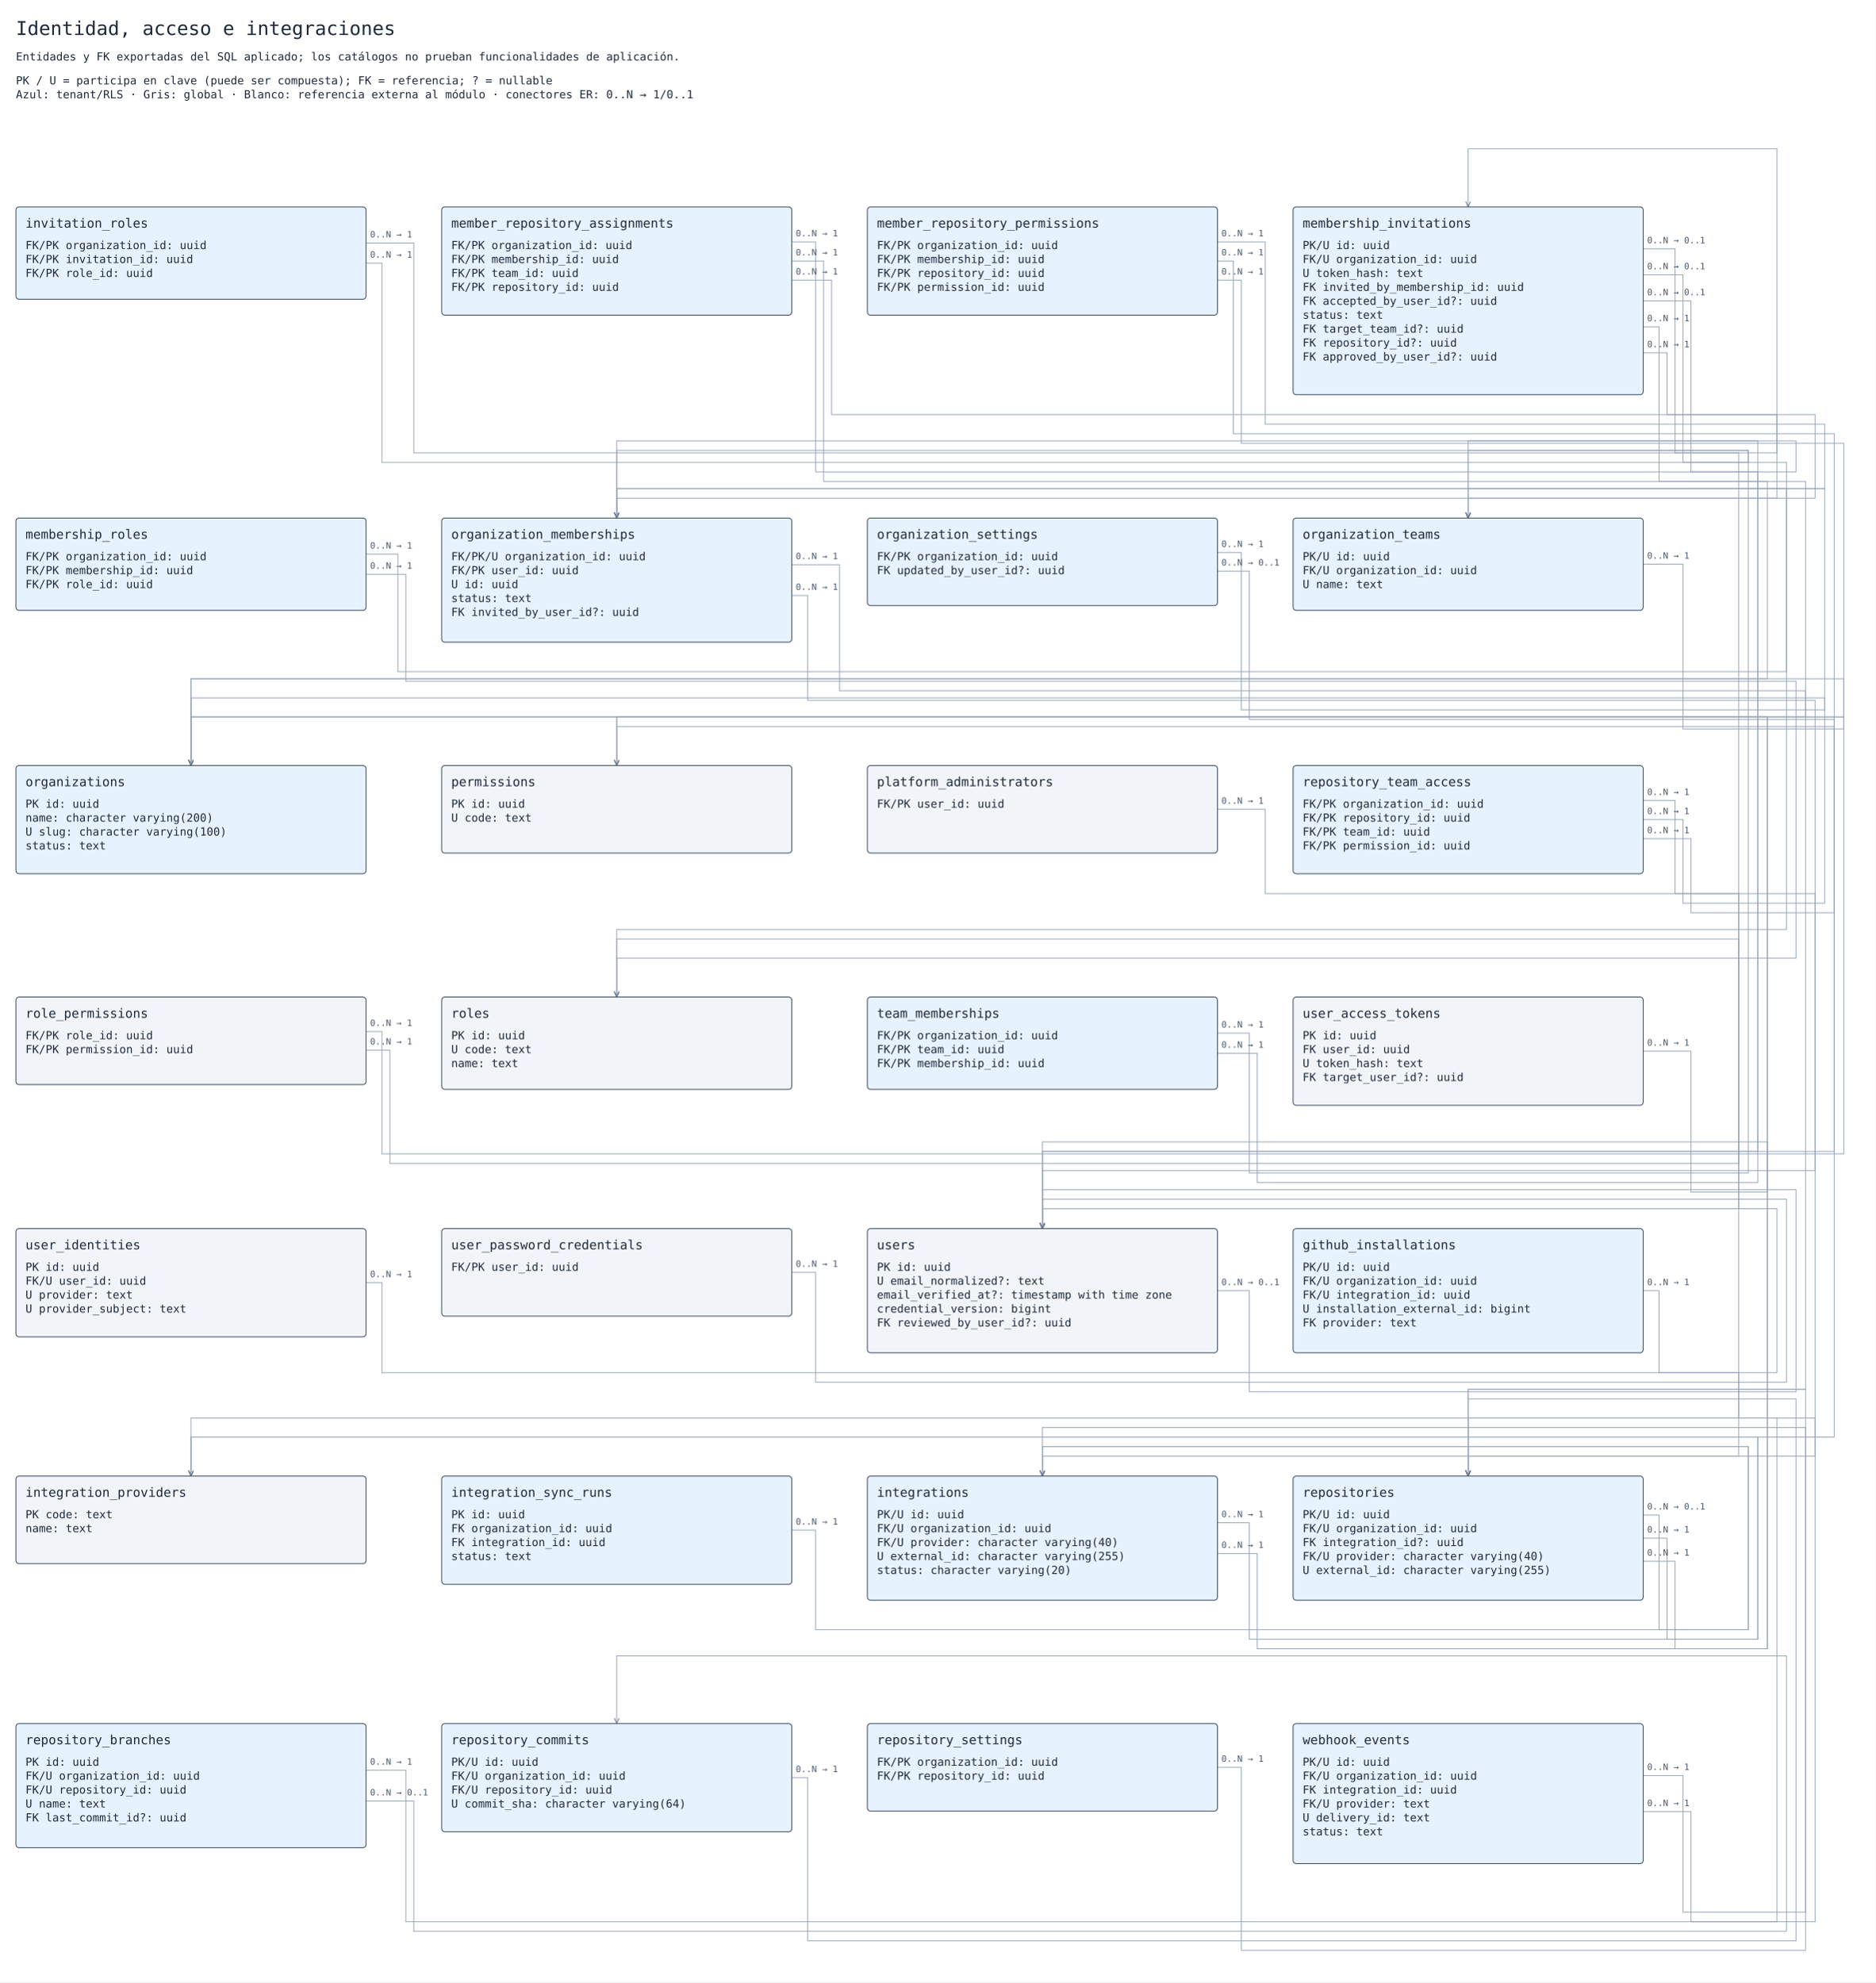
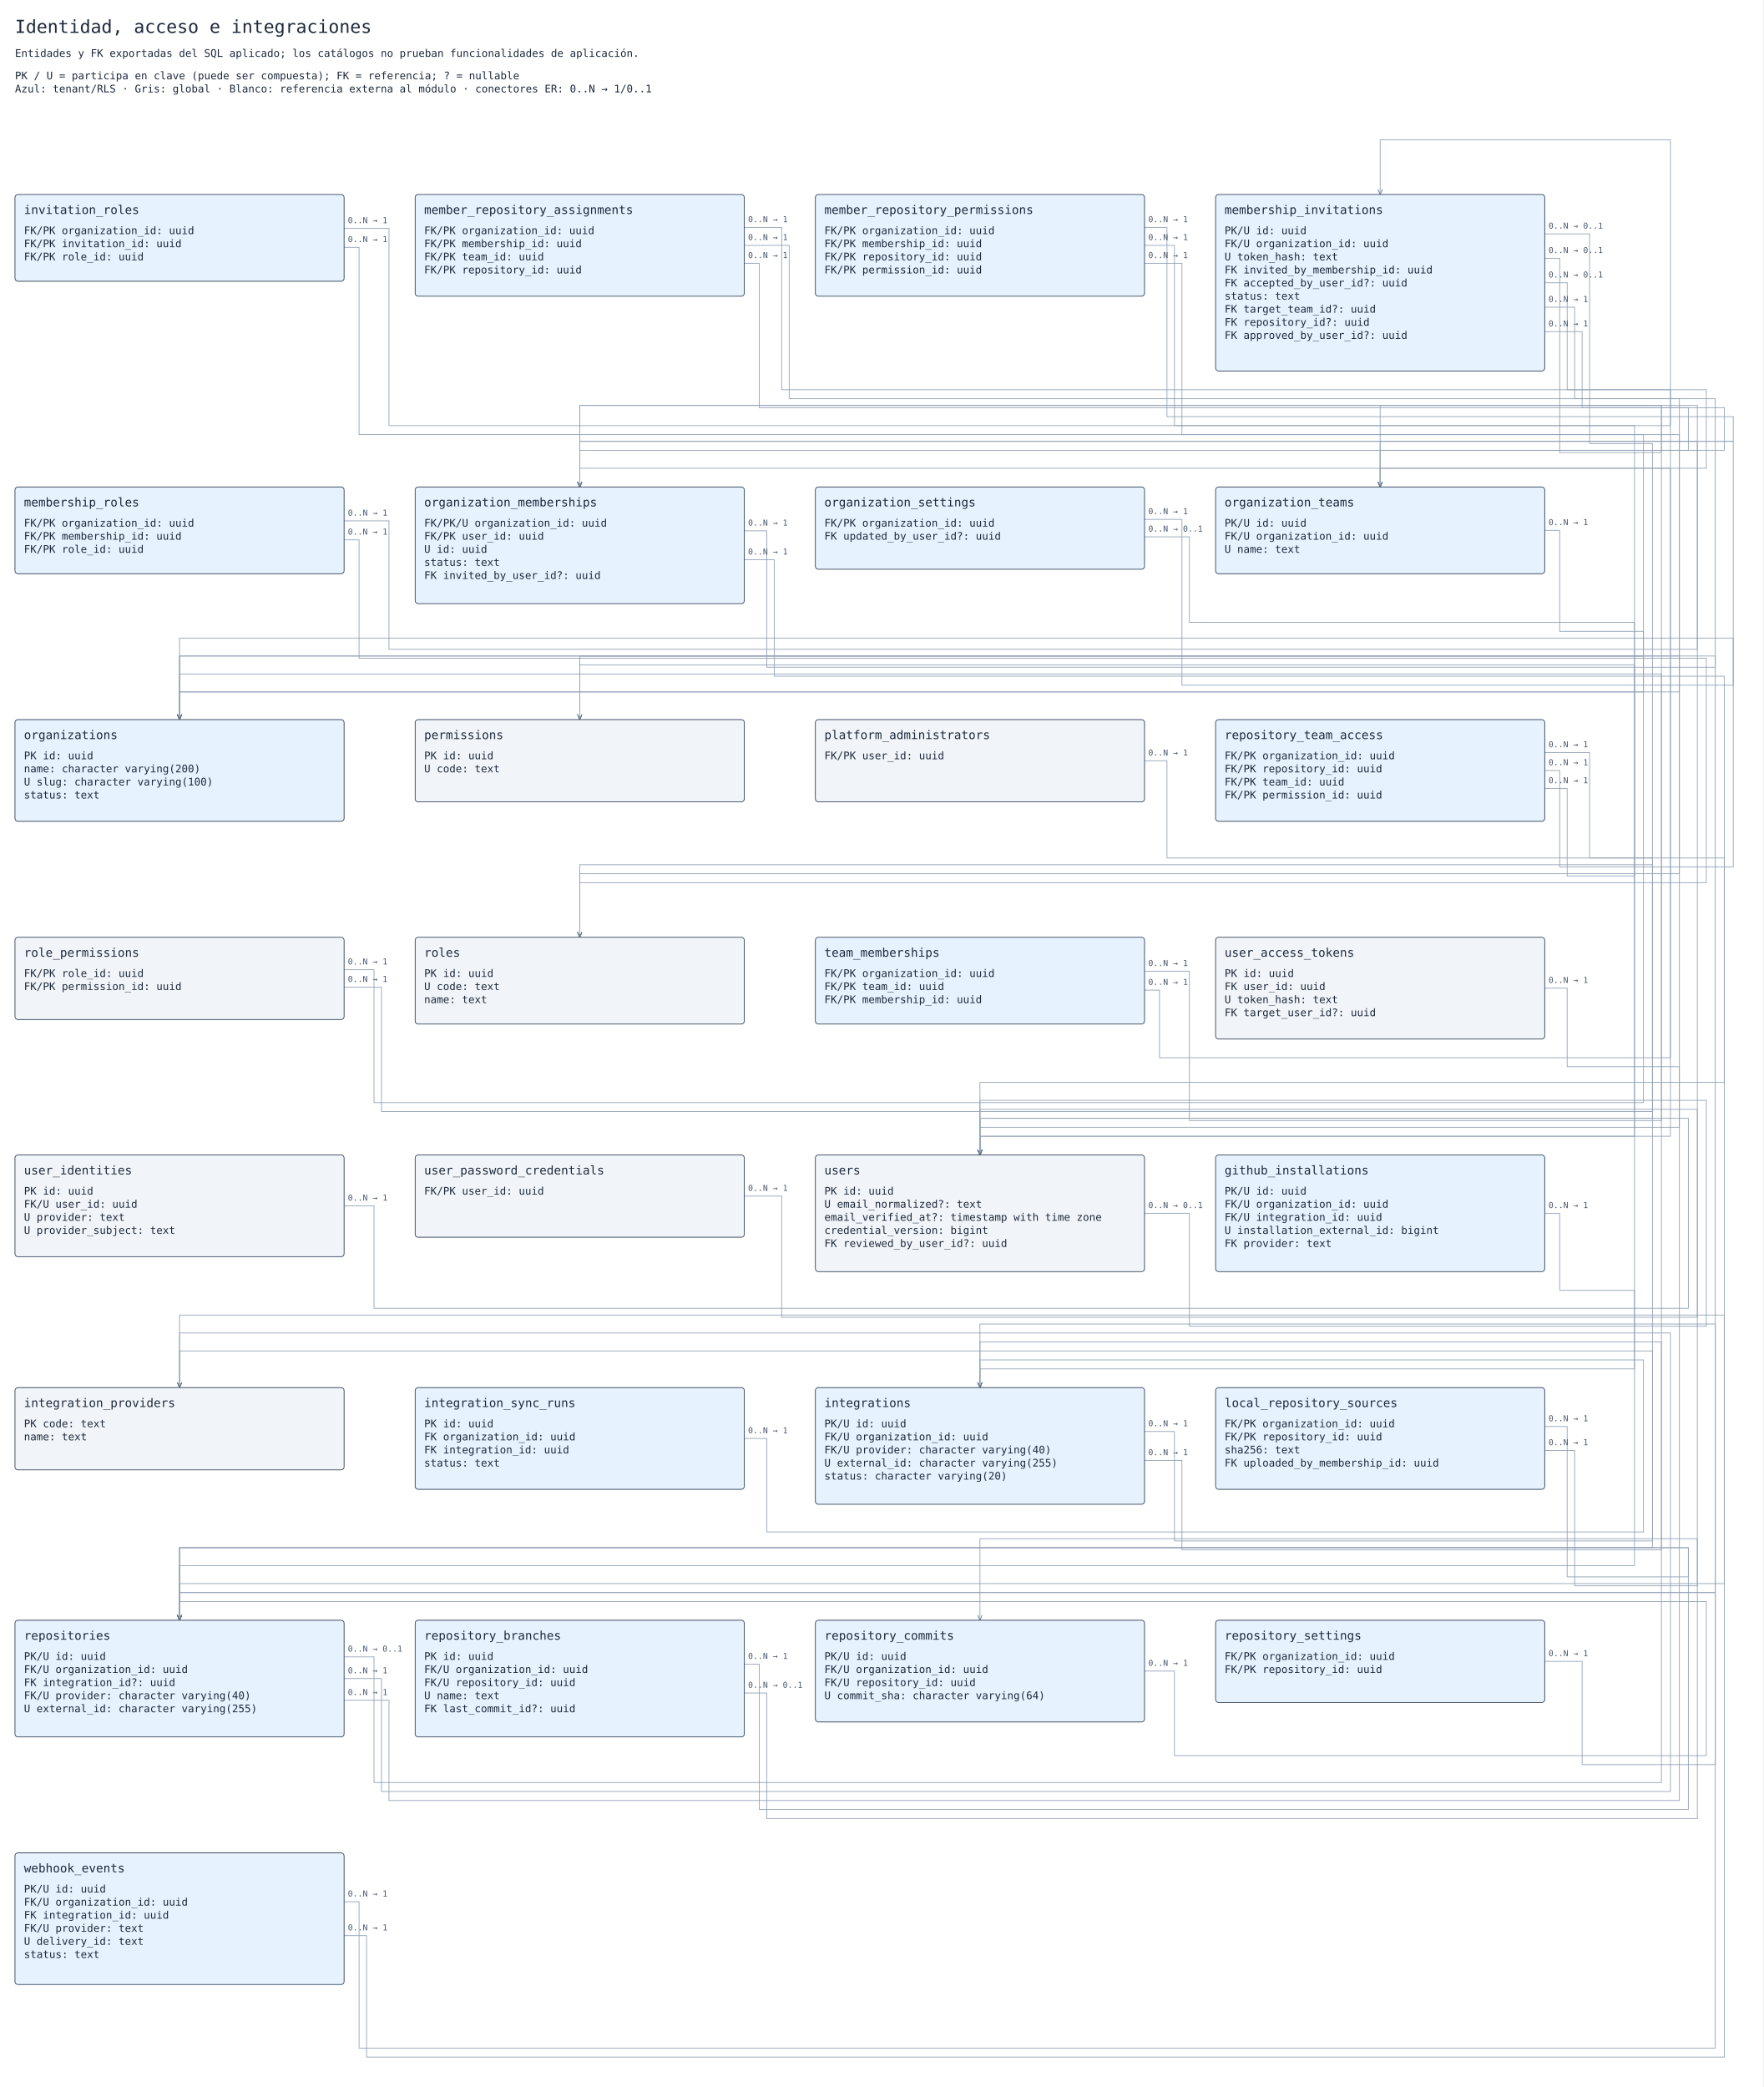
- <svg xmlns="http://www.w3.org/2000/svg" width="2357" height="2491" viewBox="-20 -20 2357 2491">
+ <svg xmlns="http://www.w3.org/2000/svg" width="2357" height="2790" viewBox="-20 -20 2357 2790">
  <rect x="-20" y="-20" width="100%" height="100%" fill="white" />
  <defs>
    <marker id="arrow" markerWidth="8" markerHeight="8" refX="7" refY="3" orient="auto">
      <path d="M0,0 L7,3 L0,6" fill="none" stroke="#64748b" />
    </marker>
  </defs>
  <polyline points="2045,1602.0 2065,1602.0 2065,1705.0 2165,1705.0 2165,1810.0 1290.0,1810.0 1290.0,1835.0" fill="none" stroke="#94a3b8" stroke-width="1" marker-end="url(#arrow)" />
  <polyline points="975,1903.0 1005,1903.0 1005,2028.0 2177,2028.0 2177,1798.0 1290.0,1798.0 1290.0,1835.0" fill="none" stroke="#94a3b8" stroke-width="1" marker-end="url(#arrow)" />
  <polyline points="1510,1893.667 1550,1893.667 1550,2040.0 2189,2040.0 2189,1786.0 220.0,1786.0 220.0,1835.0" fill="none" stroke="#94a3b8" stroke-width="1" marker-end="url(#arrow)" />
  <polyline points="1510,1932.333 1560,1932.333 1560,2052.0 2201,2052.0 2201,881.0 220.0,881.0 220.0,942.0" fill="none" stroke="#94a3b8" stroke-width="1" marker-end="url(#arrow)" />
  <polyline points="440,285.333 500,285.333 500,549.0 2213,549.0 2213,167.0 1825.0,167.0 1825.0,240.0" fill="none" stroke="#94a3b8" stroke-width="1" marker-end="url(#arrow)" />
  <polyline points="440,310.667 460,310.667 460,561.0 2225,561.0 2225,1148.0 755.0,1148.0 755.0,1233.0" fill="none" stroke="#94a3b8" stroke-width="1" marker-end="url(#arrow)" />
-   <polyline points="975,284.0 1005,284.0 1005,573.0 2237,573.0 2237,534.0 755.0,534.0 755.0,631.0" fill="none" stroke="#94a3b8" stroke-width="1" marker-end="url(#arrow)" />
-   <polyline points="975,308.0 1015,308.0 1015,585.0 2249,585.0 2249,1726.0 1825.0,1726.0 1825.0,1835.0" fill="none" stroke="#94a3b8" stroke-width="1" marker-end="url(#arrow)" />
-   <polyline points="975,332.0 1025,332.0 1025,501.0 2261,501.0 2261,606.0 1825.0,606.0 1825.0,631.0" fill="none" stroke="#94a3b8" stroke-width="1" marker-end="url(#arrow)" />
-   <polyline points="1510,284.0 1570,284.0 1570,513.0 2273,513.0 2273,594.0 755.0,594.0 755.0,631.0" fill="none" stroke="#94a3b8" stroke-width="1" marker-end="url(#arrow)" />
-   <polyline points="1510,308.0 1530,308.0 1530,525.0 2285,525.0 2285,1786.0 1825.0,1786.0 1825.0,1835.0" fill="none" stroke="#94a3b8" stroke-width="1" marker-end="url(#arrow)" />
-   <polyline points="1510,332.0 1540,332.0 1540,537.0 2297,537.0 2297,881.0 755.0,881.0 755.0,942.0" fill="none" stroke="#94a3b8" stroke-width="1" marker-end="url(#arrow)" />
-   <polyline points="2045,292.667 2085,292.667 2085,549.0 2165,549.0 2165,1762.0 1825.0,1762.0 1825.0,1835.0" fill="none" stroke="#94a3b8" stroke-width="1" marker-end="url(#arrow)" />
-   <polyline points="2045,325.333 2095,325.333 2095,561.0 2177,561.0 2177,546.0 1825.0,546.0 1825.0,631.0" fill="none" stroke="#94a3b8" stroke-width="1" marker-end="url(#arrow)" />
-   <polyline points="2045,358.0 2105,358.0 2105,573.0 2189,573.0 2189,1427.0 1290.0,1427.0 1290.0,1524.0" fill="none" stroke="#94a3b8" stroke-width="1" marker-end="url(#arrow)" />
-   <polyline points="2045,390.667 2065,390.667 2065,585.0 2201,585.0 2201,833.0 220.0,833.0 220.0,942.0" fill="none" stroke="#94a3b8" stroke-width="1" marker-end="url(#arrow)" />
-   <polyline points="2045,423.333 2075,423.333 2075,501.0 2213,501.0 2213,606.0 755.0,606.0 755.0,631.0" fill="none" stroke="#94a3b8" stroke-width="1" marker-end="url(#arrow)" />
-   <polyline points="440,676.333 480,676.333 480,824.0 2225,824.0 2225,594.0 755.0,594.0 755.0,631.0" fill="none" stroke="#94a3b8" stroke-width="1" marker-end="url(#arrow)" />
-   <polyline points="440,701.667 490,701.667 490,836.0 2237,836.0 2237,1184.0 755.0,1184.0 755.0,1233.0" fill="none" stroke="#94a3b8" stroke-width="1" marker-end="url(#arrow)" />
-   <polyline points="975,689.667 1035,689.667 1035,848.0 2249,848.0 2249,881.0 220.0,881.0 220.0,942.0" fill="none" stroke="#94a3b8" stroke-width="1" marker-end="url(#arrow)" />
-   <polyline points="975,728.333 995,728.333 995,860.0 2261,860.0 2261,1451.0 1290.0,1451.0 1290.0,1524.0" fill="none" stroke="#94a3b8" stroke-width="1" marker-end="url(#arrow)" />
-   <polyline points="1510,674.333 1540,674.333 1540,872.0 2273,872.0 2273,857.0 220.0,857.0 220.0,942.0" fill="none" stroke="#94a3b8" stroke-width="1" marker-end="url(#arrow)" />
-   <polyline points="1510,697.667 1550,697.667 1550,884.0 2285,884.0 2285,1427.0 1290.0,1427.0 1290.0,1524.0" fill="none" stroke="#94a3b8" stroke-width="1" marker-end="url(#arrow)" />
-   <polyline points="2045,689.0 2095,689.0 2095,896.0 2297,896.0 2297,833.0 220.0,833.0 220.0,942.0" fill="none" stroke="#94a3b8" stroke-width="1" marker-end="url(#arrow)" />
-   <polyline points="1510,997.0 1570,997.0 1570,1103.0 2165,1103.0 2165,1499.0 1290.0,1499.0 1290.0,1524.0" fill="none" stroke="#94a3b8" stroke-width="1" marker-end="url(#arrow)" />
-   <polyline points="2045,1884.0 2065,1884.0 2065,2028.0 2177,2028.0 2177,1798.0 1290.0,1798.0 1290.0,1835.0" fill="none" stroke="#94a3b8" stroke-width="1" marker-end="url(#arrow)" />
-   <polyline points="2045,1913.0 2075,1913.0 2075,2040.0 2189,2040.0 2189,1786.0 220.0,1786.0 220.0,1835.0" fill="none" stroke="#94a3b8" stroke-width="1" marker-end="url(#arrow)" />
-   <polyline points="2045,1942.0 2085,1942.0 2085,2052.0 2201,2052.0 2201,881.0 220.0,881.0 220.0,942.0" fill="none" stroke="#94a3b8" stroke-width="1" marker-end="url(#arrow)" />
-   <polyline points="440,2204.667 490,2204.667 490,2395.0 2213,2395.0 2213,1762.0 1825.0,1762.0 1825.0,1835.0" fill="none" stroke="#94a3b8" stroke-width="1" marker-end="url(#arrow)" />
-   <polyline points="440,2243.333 500,2243.333 500,2407.0 2225,2407.0 2225,2061.0 755.0,2061.0 755.0,2146.0" fill="none" stroke="#94a3b8" stroke-width="1" marker-end="url(#arrow)" />
-   <polyline points="975,2214.0 995,2214.0 995,2419.0 2237,2419.0 2237,1738.0 1825.0,1738.0 1825.0,1835.0" fill="none" stroke="#94a3b8" stroke-width="1" marker-end="url(#arrow)" />
-   <polyline points="1510,2201.0 1540,2201.0 1540,2431.0 2249,2431.0 2249,1726.0 1825.0,1726.0 1825.0,1835.0" fill="none" stroke="#94a3b8" stroke-width="1" marker-end="url(#arrow)" />
-   <polyline points="2045,986.0 2085,986.0 2085,1103.0 2261,1103.0 2261,1810.0 1825.0,1810.0 1825.0,1835.0" fill="none" stroke="#94a3b8" stroke-width="1" marker-end="url(#arrow)" />
-   <polyline points="2045,1010.0 2095,1010.0 2095,1115.0 2273,1115.0 2273,594.0 1825.0,594.0 1825.0,631.0" fill="none" stroke="#94a3b8" stroke-width="1" marker-end="url(#arrow)" />
-   <polyline points="2045,1034.0 2105,1034.0 2105,1127.0 2285,1127.0 2285,893.0 755.0,893.0 755.0,942.0" fill="none" stroke="#94a3b8" stroke-width="1" marker-end="url(#arrow)" />
-   <polyline points="440,1276.333 460,1276.333 460,1430.0 2297,1430.0 2297,881.0 755.0,881.0 755.0,942.0" fill="none" stroke="#94a3b8" stroke-width="1" marker-end="url(#arrow)" />
-   <polyline points="440,1299.667 470,1299.667 470,1442.0 2165,1442.0 2165,1160.0 755.0,1160.0 755.0,1233.0" fill="none" stroke="#94a3b8" stroke-width="1" marker-end="url(#arrow)" />
-   <polyline points="1510,1278.333 1550,1278.333 1550,1454.0 2177,1454.0 2177,546.0 755.0,546.0 755.0,631.0" fill="none" stroke="#94a3b8" stroke-width="1" marker-end="url(#arrow)" />
-   <polyline points="1510,1303.667 1560,1303.667 1560,1466.0 2189,1466.0 2189,534.0 1825.0,534.0 1825.0,631.0" fill="none" stroke="#94a3b8" stroke-width="1" marker-end="url(#arrow)" />
-   <polyline points="2045,1301.0 2105,1301.0 2105,1478.0 2201,1478.0 2201,1415.0 1290.0,1415.0 1290.0,1524.0" fill="none" stroke="#94a3b8" stroke-width="1" marker-end="url(#arrow)" />
-   <polyline points="440,1592.0 460,1592.0 460,1705.0 2213,1705.0 2213,1499.0 1290.0,1499.0 1290.0,1524.0" fill="none" stroke="#94a3b8" stroke-width="1" marker-end="url(#arrow)" />
-   <polyline points="975,1579.0 1005,1579.0 1005,1717.0 2225,1717.0 2225,1487.0 1290.0,1487.0 1290.0,1524.0" fill="none" stroke="#94a3b8" stroke-width="1" marker-end="url(#arrow)" />
-   <polyline points="1510,1602.0 1550,1602.0 1550,1729.0 2237,1729.0 2237,1475.0 1290.0,1475.0 1290.0,1524.0" fill="none" stroke="#94a3b8" stroke-width="1" marker-end="url(#arrow)" />
-   <polyline points="2045,2211.333 2095,2211.333 2095,2383.0 2249,2383.0 2249,1774.0 1290.0,1774.0 1290.0,1835.0" fill="none" stroke="#94a3b8" stroke-width="1" marker-end="url(#arrow)" />
-   <polyline points="2045,2256.667 2105,2256.667 2105,2395.0 2261,2395.0 2261,1762.0 220.0,1762.0 220.0,1835.0" fill="none" stroke="#94a3b8" stroke-width="1" marker-end="url(#arrow)" />
+   <polyline points="2045,1887.0 2075,1887.0 2075,2088.0 2237,2088.0 2237,2049.0 220.0,2049.0 220.0,2146.0" fill="none" stroke="#94a3b8" stroke-width="1" marker-end="url(#arrow)" />
+   <polyline points="2045,1919.0 2085,1919.0 2085,2100.0 2249,2100.0 2249,522.0 755.0,522.0 755.0,631.0" fill="none" stroke="#94a3b8" stroke-width="1" marker-end="url(#arrow)" />
+   <polyline points="975,284.0 1025,284.0 1025,501.0 2261,501.0 2261,606.0 755.0,606.0 755.0,631.0" fill="none" stroke="#94a3b8" stroke-width="1" marker-end="url(#arrow)" />
+   <polyline points="975,308.0 1035,308.0 1035,513.0 2273,513.0 2273,2109.0 220.0,2109.0 220.0,2146.0" fill="none" stroke="#94a3b8" stroke-width="1" marker-end="url(#arrow)" />
+   <polyline points="975,332.0 995,332.0 995,525.0 2285,525.0 2285,582.0 1825.0,582.0 1825.0,631.0" fill="none" stroke="#94a3b8" stroke-width="1" marker-end="url(#arrow)" />
+   <polyline points="1510,284.0 1540,284.0 1540,537.0 2297,537.0 2297,570.0 755.0,570.0 755.0,631.0" fill="none" stroke="#94a3b8" stroke-width="1" marker-end="url(#arrow)" />
+   <polyline points="1510,308.0 1550,308.0 1550,549.0 2165,549.0 2165,2073.0 220.0,2073.0 220.0,2146.0" fill="none" stroke="#94a3b8" stroke-width="1" marker-end="url(#arrow)" />
+   <polyline points="1510,332.0 1560,332.0 1560,561.0 2177,561.0 2177,857.0 755.0,857.0 755.0,942.0" fill="none" stroke="#94a3b8" stroke-width="1" marker-end="url(#arrow)" />
+   <polyline points="2045,292.667 2105,292.667 2105,573.0 2189,573.0 2189,2049.0 220.0,2049.0 220.0,2146.0" fill="none" stroke="#94a3b8" stroke-width="1" marker-end="url(#arrow)" />
+   <polyline points="2045,325.333 2065,325.333 2065,585.0 2201,585.0 2201,522.0 1825.0,522.0 1825.0,631.0" fill="none" stroke="#94a3b8" stroke-width="1" marker-end="url(#arrow)" />
+   <polyline points="2045,358.0 2075,358.0 2075,501.0 2213,501.0 2213,1499.0 1290.0,1499.0 1290.0,1524.0" fill="none" stroke="#94a3b8" stroke-width="1" marker-end="url(#arrow)" />
+   <polyline points="2045,390.667 2085,390.667 2085,513.0 2225,513.0 2225,905.0 220.0,905.0 220.0,942.0" fill="none" stroke="#94a3b8" stroke-width="1" marker-end="url(#arrow)" />
+   <polyline points="2045,423.333 2095,423.333 2095,525.0 2237,525.0 2237,582.0 755.0,582.0 755.0,631.0" fill="none" stroke="#94a3b8" stroke-width="1" marker-end="url(#arrow)" />
+   <polyline points="440,676.333 500,676.333 500,848.0 2249,848.0 2249,570.0 755.0,570.0 755.0,631.0" fill="none" stroke="#94a3b8" stroke-width="1" marker-end="url(#arrow)" />
+   <polyline points="440,701.667 460,701.667 460,860.0 2261,860.0 2261,1160.0 755.0,1160.0 755.0,1233.0" fill="none" stroke="#94a3b8" stroke-width="1" marker-end="url(#arrow)" />
+   <polyline points="975,689.667 1005,689.667 1005,872.0 2273,872.0 2273,857.0 220.0,857.0 220.0,942.0" fill="none" stroke="#94a3b8" stroke-width="1" marker-end="url(#arrow)" />
+   <polyline points="975,728.333 1015,728.333 1015,884.0 2285,884.0 2285,1427.0 1290.0,1427.0 1290.0,1524.0" fill="none" stroke="#94a3b8" stroke-width="1" marker-end="url(#arrow)" />
+   <polyline points="1510,674.333 1560,674.333 1560,896.0 2297,896.0 2297,833.0 220.0,833.0 220.0,942.0" fill="none" stroke="#94a3b8" stroke-width="1" marker-end="url(#arrow)" />
+   <polyline points="1510,697.667 1570,697.667 1570,812.0 2165,812.0 2165,1499.0 1290.0,1499.0 1290.0,1524.0" fill="none" stroke="#94a3b8" stroke-width="1" marker-end="url(#arrow)" />
+   <polyline points="2045,689.0 2065,689.0 2065,824.0 2177,824.0 2177,905.0 220.0,905.0 220.0,942.0" fill="none" stroke="#94a3b8" stroke-width="1" marker-end="url(#arrow)" />
+   <polyline points="1510,997.0 1540,997.0 1540,1127.0 2189,1127.0 2189,1475.0 1290.0,1475.0 1290.0,1524.0" fill="none" stroke="#94a3b8" stroke-width="1" marker-end="url(#arrow)" />
+   <polyline points="440,2195.0 480,2195.0 480,2363.0 2201,2363.0 2201,1774.0 1290.0,1774.0 1290.0,1835.0" fill="none" stroke="#94a3b8" stroke-width="1" marker-end="url(#arrow)" />
+   <polyline points="440,2224.0 490,2224.0 490,2375.0 2213,2375.0 2213,1762.0 220.0,1762.0 220.0,1835.0" fill="none" stroke="#94a3b8" stroke-width="1" marker-end="url(#arrow)" />
+   <polyline points="440,2253.0 500,2253.0 500,2387.0 2225,2387.0 2225,857.0 220.0,857.0 220.0,942.0" fill="none" stroke="#94a3b8" stroke-width="1" marker-end="url(#arrow)" />
+   <polyline points="975,2204.667 995,2204.667 995,2399.0 2237,2399.0 2237,2049.0 220.0,2049.0 220.0,2146.0" fill="none" stroke="#94a3b8" stroke-width="1" marker-end="url(#arrow)" />
+   <polyline points="975,2243.333 1005,2243.333 1005,2411.0 2249,2411.0 2249,2037.0 1290.0,2037.0 1290.0,2146.0" fill="none" stroke="#94a3b8" stroke-width="1" marker-end="url(#arrow)" />
+   <polyline points="1510,2214.0 1550,2214.0 1550,2327.0 2261,2327.0 2261,2121.0 220.0,2121.0 220.0,2146.0" fill="none" stroke="#94a3b8" stroke-width="1" marker-end="url(#arrow)" />
+   <polyline points="2045,2201.0 2095,2201.0 2095,2339.0 2273,2339.0 2273,2109.0 220.0,2109.0 220.0,2146.0" fill="none" stroke="#94a3b8" stroke-width="1" marker-end="url(#arrow)" />
+   <polyline points="2045,986.0 2105,986.0 2105,1127.0 2285,1127.0 2285,2097.0 220.0,2097.0 220.0,2146.0" fill="none" stroke="#94a3b8" stroke-width="1" marker-end="url(#arrow)" />
+   <polyline points="2045,1010.0 2065,1010.0 2065,1139.0 2297,1139.0 2297,570.0 1825.0,570.0 1825.0,631.0" fill="none" stroke="#94a3b8" stroke-width="1" marker-end="url(#arrow)" />
+   <polyline points="2045,1034.0 2075,1034.0 2075,1151.0 2165,1151.0 2165,869.0 755.0,869.0 755.0,942.0" fill="none" stroke="#94a3b8" stroke-width="1" marker-end="url(#arrow)" />
+   <polyline points="440,1276.333 480,1276.333 480,1454.0 2177,1454.0 2177,857.0 755.0,857.0 755.0,942.0" fill="none" stroke="#94a3b8" stroke-width="1" marker-end="url(#arrow)" />
+   <polyline points="440,1299.667 490,1299.667 490,1466.0 2189,1466.0 2189,1136.0 755.0,1136.0 755.0,1233.0" fill="none" stroke="#94a3b8" stroke-width="1" marker-end="url(#arrow)" />
+   <polyline points="1510,1278.333 1570,1278.333 1570,1478.0 2201,1478.0 2201,522.0 755.0,522.0 755.0,631.0" fill="none" stroke="#94a3b8" stroke-width="1" marker-end="url(#arrow)" />
+   <polyline points="1510,1303.667 1530,1303.667 1530,1394.0 2213,1394.0 2213,606.0 1825.0,606.0 1825.0,631.0" fill="none" stroke="#94a3b8" stroke-width="1" marker-end="url(#arrow)" />
+   <polyline points="2045,1301.0 2075,1301.0 2075,1406.0 2225,1406.0 2225,1487.0 1290.0,1487.0 1290.0,1524.0" fill="none" stroke="#94a3b8" stroke-width="1" marker-end="url(#arrow)" />
+   <polyline points="440,1592.0 480,1592.0 480,1729.0 2237,1729.0 2237,1475.0 1290.0,1475.0 1290.0,1524.0" fill="none" stroke="#94a3b8" stroke-width="1" marker-end="url(#arrow)" />
+   <polyline points="975,1579.0 1025,1579.0 1025,1741.0 2249,1741.0 2249,1463.0 1290.0,1463.0 1290.0,1524.0" fill="none" stroke="#94a3b8" stroke-width="1" marker-end="url(#arrow)" />
+   <polyline points="1510,1602.0 1570,1602.0 1570,1753.0 2261,1753.0 2261,1451.0 1290.0,1451.0 1290.0,1524.0" fill="none" stroke="#94a3b8" stroke-width="1" marker-end="url(#arrow)" />
+   <polyline points="440,2522.333 460,2522.333 460,2718.0 2273,2718.0 2273,1750.0 1290.0,1750.0 1290.0,1835.0" fill="none" stroke="#94a3b8" stroke-width="1" marker-end="url(#arrow)" />
+   <polyline points="440,2567.667 470,2567.667 470,2730.0 2285,2730.0 2285,1738.0 220.0,1738.0 220.0,1835.0" fill="none" stroke="#94a3b8" stroke-width="1" marker-end="url(#arrow)" />
  <text x="0" y="24.0" font-family="monospace" font-size="24" fill="#1e293b">Identidad, acceso e integraciones</text>
  <text x="0" y="56.0" font-family="monospace" font-size="14" fill="#1e293b">Entidades y FK exportadas del SQL aplicado; los catálogos no prueban funcionalidades de aplicación.</text>
  <text x="0" y="86.0" font-family="monospace" font-size="14" fill="#1e293b">PK / U = participa en clave (puede ser compuesta); FK = referencia; ? = nullable</text>
  <text x="0" y="103.5" font-family="monospace" font-size="14" fill="#1e293b">Azul: tenant/RLS · Gris: global · Blanco: referencia externa al módulo · conectores ER: 0..N → 1/0..1</text>
  <rect x="0" y="240" width="440" height="116" rx="4" fill="#e7f2ff" stroke="#334155" />
  <text x="12" y="266.0" font-family="monospace" font-size="16" fill="#1e293b">invitation_roles</text>
  <text x="12" y="293.0" font-family="monospace" font-size="14" fill="#1e293b">FK/PK organization_id: uuid</text>
  <text x="12" y="310.5" font-family="monospace" font-size="14" fill="#1e293b">FK/PK invitation_id: uuid</text>
  <text x="12" y="328.0" font-family="monospace" font-size="14" fill="#1e293b">FK/PK role_id: uuid</text>
  <rect x="535" y="240" width="440" height="136" rx="4" fill="#e7f2ff" stroke="#334155" />
  <text x="547" y="266.0" font-family="monospace" font-size="16" fill="#1e293b">member_repository_assignments</text>
  <text x="547" y="293.0" font-family="monospace" font-size="14" fill="#1e293b">FK/PK organization_id: uuid</text>
  <text x="547" y="310.5" font-family="monospace" font-size="14" fill="#1e293b">FK/PK membership_id: uuid</text>
  <text x="547" y="328.0" font-family="monospace" font-size="14" fill="#1e293b">FK/PK team_id: uuid</text>
  <text x="547" y="345.5" font-family="monospace" font-size="14" fill="#1e293b">FK/PK repository_id: uuid</text>
  <rect x="1070" y="240" width="440" height="136" rx="4" fill="#e7f2ff" stroke="#334155" />
  <text x="1082" y="266.0" font-family="monospace" font-size="16" fill="#1e293b">member_repository_permissions</text>
  <text x="1082" y="293.0" font-family="monospace" font-size="14" fill="#1e293b">FK/PK organization_id: uuid</text>
  <text x="1082" y="310.5" font-family="monospace" font-size="14" fill="#1e293b">FK/PK membership_id: uuid</text>
  <text x="1082" y="328.0" font-family="monospace" font-size="14" fill="#1e293b">FK/PK repository_id: uuid</text>
  <text x="1082" y="345.5" font-family="monospace" font-size="14" fill="#1e293b">FK/PK permission_id: uuid</text>
  <rect x="1605" y="240" width="440" height="236" rx="4" fill="#e7f2ff" stroke="#334155" />
  <text x="1617" y="266.0" font-family="monospace" font-size="16" fill="#1e293b">membership_invitations</text>
  <text x="1617" y="293.0" font-family="monospace" font-size="14" fill="#1e293b">PK/U id: uuid</text>
  <text x="1617" y="310.5" font-family="monospace" font-size="14" fill="#1e293b">FK/U organization_id: uuid</text>
  <text x="1617" y="328.0" font-family="monospace" font-size="14" fill="#1e293b">U token_hash: text</text>
  <text x="1617" y="345.5" font-family="monospace" font-size="14" fill="#1e293b">FK invited_by_membership_id: uuid</text>
  <text x="1617" y="363.0" font-family="monospace" font-size="14" fill="#1e293b">FK accepted_by_user_id?: uuid</text>
  <text x="1617" y="380.5" font-family="monospace" font-size="14" fill="#1e293b">status: text</text>
  <text x="1617" y="398.0" font-family="monospace" font-size="14" fill="#1e293b">FK target_team_id?: uuid</text>
  <text x="1617" y="415.5" font-family="monospace" font-size="14" fill="#1e293b">FK repository_id?: uuid</text>
  <text x="1617" y="433.0" font-family="monospace" font-size="14" fill="#1e293b">FK approved_by_user_id?: uuid</text>
  <rect x="0" y="631" width="440" height="116" rx="4" fill="#e7f2ff" stroke="#334155" />
  <text x="12" y="657.0" font-family="monospace" font-size="16" fill="#1e293b">membership_roles</text>
  <text x="12" y="684.0" font-family="monospace" font-size="14" fill="#1e293b">FK/PK organization_id: uuid</text>
  <text x="12" y="701.5" font-family="monospace" font-size="14" fill="#1e293b">FK/PK membership_id: uuid</text>
  <text x="12" y="719.0" font-family="monospace" font-size="14" fill="#1e293b">FK/PK role_id: uuid</text>
  <rect x="535" y="631" width="440" height="156" rx="4" fill="#e7f2ff" stroke="#334155" />
  <text x="547" y="657.0" font-family="monospace" font-size="16" fill="#1e293b">organization_memberships</text>
  <text x="547" y="684.0" font-family="monospace" font-size="14" fill="#1e293b">FK/PK/U organization_id: uuid</text>
  <text x="547" y="701.5" font-family="monospace" font-size="14" fill="#1e293b">FK/PK user_id: uuid</text>
  <text x="547" y="719.0" font-family="monospace" font-size="14" fill="#1e293b">U id: uuid</text>
  <text x="547" y="736.5" font-family="monospace" font-size="14" fill="#1e293b">status: text</text>
  <text x="547" y="754.0" font-family="monospace" font-size="14" fill="#1e293b">FK invited_by_user_id?: uuid</text>
  <rect x="1070" y="631" width="440" height="110" rx="4" fill="#e7f2ff" stroke="#334155" />
  <text x="1082" y="657.0" font-family="monospace" font-size="16" fill="#1e293b">organization_settings</text>
  <text x="1082" y="684.0" font-family="monospace" font-size="14" fill="#1e293b">FK/PK organization_id: uuid</text>
  <text x="1082" y="701.5" font-family="monospace" font-size="14" fill="#1e293b">FK updated_by_user_id?: uuid</text>
  <rect x="1605" y="631" width="440" height="116" rx="4" fill="#e7f2ff" stroke="#334155" />
  <text x="1617" y="657.0" font-family="monospace" font-size="16" fill="#1e293b">organization_teams</text>
  <text x="1617" y="684.0" font-family="monospace" font-size="14" fill="#1e293b">PK/U id: uuid</text>
  <text x="1617" y="701.5" font-family="monospace" font-size="14" fill="#1e293b">FK/U organization_id: uuid</text>
  <text x="1617" y="719.0" font-family="monospace" font-size="14" fill="#1e293b">U name: text</text>
  <rect x="0" y="942" width="440" height="136" rx="4" fill="#e7f2ff" stroke="#334155" />
  <text x="12" y="968.0" font-family="monospace" font-size="16" fill="#1e293b">organizations</text>
  <text x="12" y="995.0" font-family="monospace" font-size="14" fill="#1e293b">PK id: uuid</text>
  <text x="12" y="1012.5" font-family="monospace" font-size="14" fill="#1e293b">name: character varying(200)</text>
  <text x="12" y="1030.0" font-family="monospace" font-size="14" fill="#1e293b">U slug: character varying(100)</text>
  <text x="12" y="1047.5" font-family="monospace" font-size="14" fill="#1e293b">status: text</text>
  <rect x="535" y="942" width="440" height="110" rx="4" fill="#f1f5f9" stroke="#334155" />
  <text x="547" y="968.0" font-family="monospace" font-size="16" fill="#1e293b">permissions</text>
  <text x="547" y="995.0" font-family="monospace" font-size="14" fill="#1e293b">PK id: uuid</text>
  <text x="547" y="1012.5" font-family="monospace" font-size="14" fill="#1e293b">U code: text</text>
  <rect x="1070" y="942" width="440" height="110" rx="4" fill="#f1f5f9" stroke="#334155" />
  <text x="1082" y="968.0" font-family="monospace" font-size="16" fill="#1e293b">platform_administrators</text>
  <text x="1082" y="995.0" font-family="monospace" font-size="14" fill="#1e293b">FK/PK user_id: uuid</text>
  <rect x="1605" y="942" width="440" height="136" rx="4" fill="#e7f2ff" stroke="#334155" />
  <text x="1617" y="968.0" font-family="monospace" font-size="16" fill="#1e293b">repository_team_access</text>
  <text x="1617" y="995.0" font-family="monospace" font-size="14" fill="#1e293b">FK/PK organization_id: uuid</text>
  <text x="1617" y="1012.5" font-family="monospace" font-size="14" fill="#1e293b">FK/PK repository_id: uuid</text>
  <text x="1617" y="1030.0" font-family="monospace" font-size="14" fill="#1e293b">FK/PK team_id: uuid</text>
  <text x="1617" y="1047.5" font-family="monospace" font-size="14" fill="#1e293b">FK/PK permission_id: uuid</text>
  <rect x="0" y="1233" width="440" height="110" rx="4" fill="#f1f5f9" stroke="#334155" />
  <text x="12" y="1259.0" font-family="monospace" font-size="16" fill="#1e293b">role_permissions</text>
  <text x="12" y="1286.0" font-family="monospace" font-size="14" fill="#1e293b">FK/PK role_id: uuid</text>
  <text x="12" y="1303.5" font-family="monospace" font-size="14" fill="#1e293b">FK/PK permission_id: uuid</text>
  <rect x="535" y="1233" width="440" height="116" rx="4" fill="#f1f5f9" stroke="#334155" />
  <text x="547" y="1259.0" font-family="monospace" font-size="16" fill="#1e293b">roles</text>
  <text x="547" y="1286.0" font-family="monospace" font-size="14" fill="#1e293b">PK id: uuid</text>
  <text x="547" y="1303.5" font-family="monospace" font-size="14" fill="#1e293b">U code: text</text>
  <text x="547" y="1321.0" font-family="monospace" font-size="14" fill="#1e293b">name: text</text>
  <rect x="1070" y="1233" width="440" height="116" rx="4" fill="#e7f2ff" stroke="#334155" />
  <text x="1082" y="1259.0" font-family="monospace" font-size="16" fill="#1e293b">team_memberships</text>
  <text x="1082" y="1286.0" font-family="monospace" font-size="14" fill="#1e293b">FK/PK organization_id: uuid</text>
  <text x="1082" y="1303.5" font-family="monospace" font-size="14" fill="#1e293b">FK/PK team_id: uuid</text>
  <text x="1082" y="1321.0" font-family="monospace" font-size="14" fill="#1e293b">FK/PK membership_id: uuid</text>
  <rect x="1605" y="1233" width="440" height="136" rx="4" fill="#f1f5f9" stroke="#334155" />
  <text x="1617" y="1259.0" font-family="monospace" font-size="16" fill="#1e293b">user_access_tokens</text>
  <text x="1617" y="1286.0" font-family="monospace" font-size="14" fill="#1e293b">PK id: uuid</text>
  <text x="1617" y="1303.5" font-family="monospace" font-size="14" fill="#1e293b">FK user_id: uuid</text>
  <text x="1617" y="1321.0" font-family="monospace" font-size="14" fill="#1e293b">U token_hash: text</text>
  <text x="1617" y="1338.5" font-family="monospace" font-size="14" fill="#1e293b">FK target_user_id?: uuid</text>
  <rect x="0" y="1524" width="440" height="136" rx="4" fill="#f1f5f9" stroke="#334155" />
  <text x="12" y="1550.0" font-family="monospace" font-size="16" fill="#1e293b">user_identities</text>
  <text x="12" y="1577.0" font-family="monospace" font-size="14" fill="#1e293b">PK id: uuid</text>
  <text x="12" y="1594.5" font-family="monospace" font-size="14" fill="#1e293b">FK/U user_id: uuid</text>
  <text x="12" y="1612.0" font-family="monospace" font-size="14" fill="#1e293b">U provider: text</text>
  <text x="12" y="1629.5" font-family="monospace" font-size="14" fill="#1e293b">U provider_subject: text</text>
  <rect x="535" y="1524" width="440" height="110" rx="4" fill="#f1f5f9" stroke="#334155" />
  <text x="547" y="1550.0" font-family="monospace" font-size="16" fill="#1e293b">user_password_credentials</text>
  <text x="547" y="1577.0" font-family="monospace" font-size="14" fill="#1e293b">FK/PK user_id: uuid</text>
  <rect x="1070" y="1524" width="440" height="156" rx="4" fill="#f1f5f9" stroke="#334155" />
  <text x="1082" y="1550.0" font-family="monospace" font-size="16" fill="#1e293b">users</text>
  <text x="1082" y="1577.0" font-family="monospace" font-size="14" fill="#1e293b">PK id: uuid</text>
  <text x="1082" y="1594.5" font-family="monospace" font-size="14" fill="#1e293b">U email_normalized?: text</text>
  <text x="1082" y="1612.0" font-family="monospace" font-size="14" fill="#1e293b">email_verified_at?: timestamp with time zone</text>
  <text x="1082" y="1629.5" font-family="monospace" font-size="14" fill="#1e293b">credential_version: bigint</text>
  <text x="1082" y="1647.0" font-family="monospace" font-size="14" fill="#1e293b">FK reviewed_by_user_id?: uuid</text>
  <rect x="1605" y="1524" width="440" height="156" rx="4" fill="#e7f2ff" stroke="#334155" />
  <text x="1617" y="1550.0" font-family="monospace" font-size="16" fill="#1e293b">github_installations</text>
  <text x="1617" y="1577.0" font-family="monospace" font-size="14" fill="#1e293b">PK/U id: uuid</text>
  <text x="1617" y="1594.5" font-family="monospace" font-size="14" fill="#1e293b">FK/U organization_id: uuid</text>
  <text x="1617" y="1612.0" font-family="monospace" font-size="14" fill="#1e293b">FK/U integration_id: uuid</text>
  <text x="1617" y="1629.5" font-family="monospace" font-size="14" fill="#1e293b">U installation_external_id: bigint</text>
  <text x="1617" y="1647.0" font-family="monospace" font-size="14" fill="#1e293b">FK provider: text</text>
  <rect x="0" y="1835" width="440" height="110" rx="4" fill="#f1f5f9" stroke="#334155" />
  <text x="12" y="1861.0" font-family="monospace" font-size="16" fill="#1e293b">integration_providers</text>
  <text x="12" y="1888.0" font-family="monospace" font-size="14" fill="#1e293b">PK code: text</text>
  <text x="12" y="1905.5" font-family="monospace" font-size="14" fill="#1e293b">name: text</text>
  <rect x="535" y="1835" width="440" height="136" rx="4" fill="#e7f2ff" stroke="#334155" />
  <text x="547" y="1861.0" font-family="monospace" font-size="16" fill="#1e293b">integration_sync_runs</text>
  <text x="547" y="1888.0" font-family="monospace" font-size="14" fill="#1e293b">PK id: uuid</text>
  <text x="547" y="1905.5" font-family="monospace" font-size="14" fill="#1e293b">FK organization_id: uuid</text>
  <text x="547" y="1923.0" font-family="monospace" font-size="14" fill="#1e293b">FK integration_id: uuid</text>
  <text x="547" y="1940.5" font-family="monospace" font-size="14" fill="#1e293b">status: text</text>
  <rect x="1070" y="1835" width="440" height="156" rx="4" fill="#e7f2ff" stroke="#334155" />
  <text x="1082" y="1861.0" font-family="monospace" font-size="16" fill="#1e293b">integrations</text>
  <text x="1082" y="1888.0" font-family="monospace" font-size="14" fill="#1e293b">PK/U id: uuid</text>
  <text x="1082" y="1905.5" font-family="monospace" font-size="14" fill="#1e293b">FK/U organization_id: uuid</text>
  <text x="1082" y="1923.0" font-family="monospace" font-size="14" fill="#1e293b">FK/U provider: character varying(40)</text>
  <text x="1082" y="1940.5" font-family="monospace" font-size="14" fill="#1e293b">U external_id: character varying(255)</text>
  <text x="1082" y="1958.0" font-family="monospace" font-size="14" fill="#1e293b">status: character varying(20)</text>
-   <rect x="1605" y="1835" width="440" height="156" rx="4" fill="#e7f2ff" stroke="#334155" />
-   <text x="1617" y="1861.0" font-family="monospace" font-size="16" fill="#1e293b">repositories</text>
-   <text x="1617" y="1888.0" font-family="monospace" font-size="14" fill="#1e293b">PK/U id: uuid</text>
-   <text x="1617" y="1905.5" font-family="monospace" font-size="14" fill="#1e293b">FK/U organization_id: uuid</text>
-   <text x="1617" y="1923.0" font-family="monospace" font-size="14" fill="#1e293b">FK integration_id?: uuid</text>
-   <text x="1617" y="1940.5" font-family="monospace" font-size="14" fill="#1e293b">FK/U provider: character varying(40)</text>
-   <text x="1617" y="1958.0" font-family="monospace" font-size="14" fill="#1e293b">U external_id: character varying(255)</text>
+   <rect x="1605" y="1835" width="440" height="136" rx="4" fill="#e7f2ff" stroke="#334155" />
+   <text x="1617" y="1861.0" font-family="monospace" font-size="16" fill="#1e293b">local_repository_sources</text>
+   <text x="1617" y="1888.0" font-family="monospace" font-size="14" fill="#1e293b">FK/PK organization_id: uuid</text>
+   <text x="1617" y="1905.5" font-family="monospace" font-size="14" fill="#1e293b">FK/PK repository_id: uuid</text>
+   <text x="1617" y="1923.0" font-family="monospace" font-size="14" fill="#1e293b">sha256: text</text>
+   <text x="1617" y="1940.5" font-family="monospace" font-size="14" fill="#1e293b">FK uploaded_by_membership_id: uuid</text>
  <rect x="0" y="2146" width="440" height="156" rx="4" fill="#e7f2ff" stroke="#334155" />
-   <text x="12" y="2172.0" font-family="monospace" font-size="16" fill="#1e293b">repository_branches</text>
-   <text x="12" y="2199.0" font-family="monospace" font-size="14" fill="#1e293b">PK id: uuid</text>
+   <text x="12" y="2172.0" font-family="monospace" font-size="16" fill="#1e293b">repositories</text>
+   <text x="12" y="2199.0" font-family="monospace" font-size="14" fill="#1e293b">PK/U id: uuid</text>
  <text x="12" y="2216.5" font-family="monospace" font-size="14" fill="#1e293b">FK/U organization_id: uuid</text>
-   <text x="12" y="2234.0" font-family="monospace" font-size="14" fill="#1e293b">FK/U repository_id: uuid</text>
-   <text x="12" y="2251.5" font-family="monospace" font-size="14" fill="#1e293b">U name: text</text>
-   <text x="12" y="2269.0" font-family="monospace" font-size="14" fill="#1e293b">FK last_commit_id?: uuid</text>
-   <rect x="535" y="2146" width="440" height="136" rx="4" fill="#e7f2ff" stroke="#334155" />
-   <text x="547" y="2172.0" font-family="monospace" font-size="16" fill="#1e293b">repository_commits</text>
-   <text x="547" y="2199.0" font-family="monospace" font-size="14" fill="#1e293b">PK/U id: uuid</text>
+   <text x="12" y="2234.0" font-family="monospace" font-size="14" fill="#1e293b">FK integration_id?: uuid</text>
+   <text x="12" y="2251.5" font-family="monospace" font-size="14" fill="#1e293b">FK/U provider: character varying(40)</text>
+   <text x="12" y="2269.0" font-family="monospace" font-size="14" fill="#1e293b">U external_id: character varying(255)</text>
+   <rect x="535" y="2146" width="440" height="156" rx="4" fill="#e7f2ff" stroke="#334155" />
+   <text x="547" y="2172.0" font-family="monospace" font-size="16" fill="#1e293b">repository_branches</text>
+   <text x="547" y="2199.0" font-family="monospace" font-size="14" fill="#1e293b">PK id: uuid</text>
  <text x="547" y="2216.5" font-family="monospace" font-size="14" fill="#1e293b">FK/U organization_id: uuid</text>
  <text x="547" y="2234.0" font-family="monospace" font-size="14" fill="#1e293b">FK/U repository_id: uuid</text>
-   <text x="547" y="2251.5" font-family="monospace" font-size="14" fill="#1e293b">U commit_sha: character varying(64)</text>
-   <rect x="1070" y="2146" width="440" height="110" rx="4" fill="#e7f2ff" stroke="#334155" />
-   <text x="1082" y="2172.0" font-family="monospace" font-size="16" fill="#1e293b">repository_settings</text>
-   <text x="1082" y="2199.0" font-family="monospace" font-size="14" fill="#1e293b">FK/PK organization_id: uuid</text>
-   <text x="1082" y="2216.5" font-family="monospace" font-size="14" fill="#1e293b">FK/PK repository_id: uuid</text>
-   <rect x="1605" y="2146" width="440" height="176" rx="4" fill="#e7f2ff" stroke="#334155" />
-   <text x="1617" y="2172.0" font-family="monospace" font-size="16" fill="#1e293b">webhook_events</text>
-   <text x="1617" y="2199.0" font-family="monospace" font-size="14" fill="#1e293b">PK/U id: uuid</text>
-   <text x="1617" y="2216.5" font-family="monospace" font-size="14" fill="#1e293b">FK/U organization_id: uuid</text>
-   <text x="1617" y="2234.0" font-family="monospace" font-size="14" fill="#1e293b">FK integration_id: uuid</text>
-   <text x="1617" y="2251.5" font-family="monospace" font-size="14" fill="#1e293b">FK/U provider: text</text>
-   <text x="1617" y="2269.0" font-family="monospace" font-size="14" fill="#1e293b">U delivery_id: text</text>
-   <text x="1617" y="2286.5" font-family="monospace" font-size="14" fill="#1e293b">status: text</text>
+   <text x="547" y="2251.5" font-family="monospace" font-size="14" fill="#1e293b">U name: text</text>
+   <text x="547" y="2269.0" font-family="monospace" font-size="14" fill="#1e293b">FK last_commit_id?: uuid</text>
+   <rect x="1070" y="2146" width="440" height="136" rx="4" fill="#e7f2ff" stroke="#334155" />
+   <text x="1082" y="2172.0" font-family="monospace" font-size="16" fill="#1e293b">repository_commits</text>
+   <text x="1082" y="2199.0" font-family="monospace" font-size="14" fill="#1e293b">PK/U id: uuid</text>
+   <text x="1082" y="2216.5" font-family="monospace" font-size="14" fill="#1e293b">FK/U organization_id: uuid</text>
+   <text x="1082" y="2234.0" font-family="monospace" font-size="14" fill="#1e293b">FK/U repository_id: uuid</text>
+   <text x="1082" y="2251.5" font-family="monospace" font-size="14" fill="#1e293b">U commit_sha: character varying(64)</text>
+   <rect x="1605" y="2146" width="440" height="110" rx="4" fill="#e7f2ff" stroke="#334155" />
+   <text x="1617" y="2172.0" font-family="monospace" font-size="16" fill="#1e293b">repository_settings</text>
+   <text x="1617" y="2199.0" font-family="monospace" font-size="14" fill="#1e293b">FK/PK organization_id: uuid</text>
+   <text x="1617" y="2216.5" font-family="monospace" font-size="14" fill="#1e293b">FK/PK repository_id: uuid</text>
+   <rect x="0" y="2457" width="440" height="176" rx="4" fill="#e7f2ff" stroke="#334155" />
+   <text x="12" y="2483.0" font-family="monospace" font-size="16" fill="#1e293b">webhook_events</text>
+   <text x="12" y="2510.0" font-family="monospace" font-size="14" fill="#1e293b">PK/U id: uuid</text>
+   <text x="12" y="2527.5" font-family="monospace" font-size="14" fill="#1e293b">FK/U organization_id: uuid</text>
+   <text x="12" y="2545.0" font-family="monospace" font-size="14" fill="#1e293b">FK integration_id: uuid</text>
+   <text x="12" y="2562.5" font-family="monospace" font-size="14" fill="#1e293b">FK/U provider: text</text>
+   <text x="12" y="2580.0" font-family="monospace" font-size="14" fill="#1e293b">U delivery_id: text</text>
+   <text x="12" y="2597.5" font-family="monospace" font-size="14" fill="#1e293b">status: text</text>
  <text x="2050" y="1595.0" font-family="monospace" font-size="11" fill="#475569">0..N → 1</text>
  <text x="980" y="1896.0" font-family="monospace" font-size="11" fill="#475569">0..N → 1</text>
  <text x="1515" y="1886.667" font-family="monospace" font-size="11" fill="#475569">0..N → 1</text>
  <text x="1515" y="1925.333" font-family="monospace" font-size="11" fill="#475569">0..N → 1</text>
  <text x="445" y="278.333" font-family="monospace" font-size="11" fill="#475569">0..N → 1</text>
  <text x="445" y="303.667" font-family="monospace" font-size="11" fill="#475569">0..N → 1</text>
+   <text x="2050" y="1880.0" font-family="monospace" font-size="11" fill="#475569">0..N → 1</text>
+   <text x="2050" y="1912.0" font-family="monospace" font-size="11" fill="#475569">0..N → 1</text>
  <text x="980" y="277.0" font-family="monospace" font-size="11" fill="#475569">0..N → 1</text>
  <text x="980" y="301.0" font-family="monospace" font-size="11" fill="#475569">0..N → 1</text>
  <text x="980" y="325.0" font-family="monospace" font-size="11" fill="#475569">0..N → 1</text>
  <text x="1515" y="277.0" font-family="monospace" font-size="11" fill="#475569">0..N → 1</text>
  <text x="1515" y="301.0" font-family="monospace" font-size="11" fill="#475569">0..N → 1</text>
  <text x="1515" y="325.0" font-family="monospace" font-size="11" fill="#475569">0..N → 1</text>
  <text x="2050" y="285.667" font-family="monospace" font-size="11" fill="#475569">0..N → 0..1</text>
  <text x="2050" y="318.333" font-family="monospace" font-size="11" fill="#475569">0..N → 0..1</text>
  <text x="2050" y="351.0" font-family="monospace" font-size="11" fill="#475569">0..N → 0..1</text>
  <text x="2050" y="383.667" font-family="monospace" font-size="11" fill="#475569">0..N → 1</text>
  <text x="2050" y="416.333" font-family="monospace" font-size="11" fill="#475569">0..N → 1</text>
  <text x="445" y="669.333" font-family="monospace" font-size="11" fill="#475569">0..N → 1</text>
  <text x="445" y="694.667" font-family="monospace" font-size="11" fill="#475569">0..N → 1</text>
  <text x="980" y="682.667" font-family="monospace" font-size="11" fill="#475569">0..N → 1</text>
  <text x="980" y="721.333" font-family="monospace" font-size="11" fill="#475569">0..N → 1</text>
  <text x="1515" y="667.333" font-family="monospace" font-size="11" fill="#475569">0..N → 1</text>
  <text x="1515" y="690.667" font-family="monospace" font-size="11" fill="#475569">0..N → 0..1</text>
  <text x="2050" y="682.0" font-family="monospace" font-size="11" fill="#475569">0..N → 1</text>
  <text x="1515" y="990.0" font-family="monospace" font-size="11" fill="#475569">0..N → 1</text>
-   <text x="2050" y="1877.0" font-family="monospace" font-size="11" fill="#475569">0..N → 0..1</text>
-   <text x="2050" y="1906.0" font-family="monospace" font-size="11" fill="#475569">0..N → 1</text>
-   <text x="2050" y="1935.0" font-family="monospace" font-size="11" fill="#475569">0..N → 1</text>
-   <text x="445" y="2197.667" font-family="monospace" font-size="11" fill="#475569">0..N → 1</text>
-   <text x="445" y="2236.333" font-family="monospace" font-size="11" fill="#475569">0..N → 0..1</text>
-   <text x="980" y="2207.0" font-family="monospace" font-size="11" fill="#475569">0..N → 1</text>
-   <text x="1515" y="2194.0" font-family="monospace" font-size="11" fill="#475569">0..N → 1</text>
+   <text x="445" y="2188.0" font-family="monospace" font-size="11" fill="#475569">0..N → 0..1</text>
+   <text x="445" y="2217.0" font-family="monospace" font-size="11" fill="#475569">0..N → 1</text>
+   <text x="445" y="2246.0" font-family="monospace" font-size="11" fill="#475569">0..N → 1</text>
+   <text x="980" y="2197.667" font-family="monospace" font-size="11" fill="#475569">0..N → 1</text>
+   <text x="980" y="2236.333" font-family="monospace" font-size="11" fill="#475569">0..N → 0..1</text>
+   <text x="1515" y="2207.0" font-family="monospace" font-size="11" fill="#475569">0..N → 1</text>
+   <text x="2050" y="2194.0" font-family="monospace" font-size="11" fill="#475569">0..N → 1</text>
  <text x="2050" y="979.0" font-family="monospace" font-size="11" fill="#475569">0..N → 1</text>
  <text x="2050" y="1003.0" font-family="monospace" font-size="11" fill="#475569">0..N → 1</text>
  <text x="2050" y="1027.0" font-family="monospace" font-size="11" fill="#475569">0..N → 1</text>
  <text x="445" y="1269.333" font-family="monospace" font-size="11" fill="#475569">0..N → 1</text>
  <text x="445" y="1292.667" font-family="monospace" font-size="11" fill="#475569">0..N → 1</text>
  <text x="1515" y="1271.333" font-family="monospace" font-size="11" fill="#475569">0..N → 1</text>
  <text x="1515" y="1296.667" font-family="monospace" font-size="11" fill="#475569">0..N → 1</text>
  <text x="2050" y="1294.0" font-family="monospace" font-size="11" fill="#475569">0..N → 1</text>
  <text x="445" y="1585.0" font-family="monospace" font-size="11" fill="#475569">0..N → 1</text>
  <text x="980" y="1572.0" font-family="monospace" font-size="11" fill="#475569">0..N → 1</text>
  <text x="1515" y="1595.0" font-family="monospace" font-size="11" fill="#475569">0..N → 0..1</text>
-   <text x="2050" y="2204.333" font-family="monospace" font-size="11" fill="#475569">0..N → 1</text>
-   <text x="2050" y="2249.667" font-family="monospace" font-size="11" fill="#475569">0..N → 1</text>
+   <text x="445" y="2515.333" font-family="monospace" font-size="11" fill="#475569">0..N → 1</text>
+   <text x="445" y="2560.667" font-family="monospace" font-size="11" fill="#475569">0..N → 1</text>
</svg>
